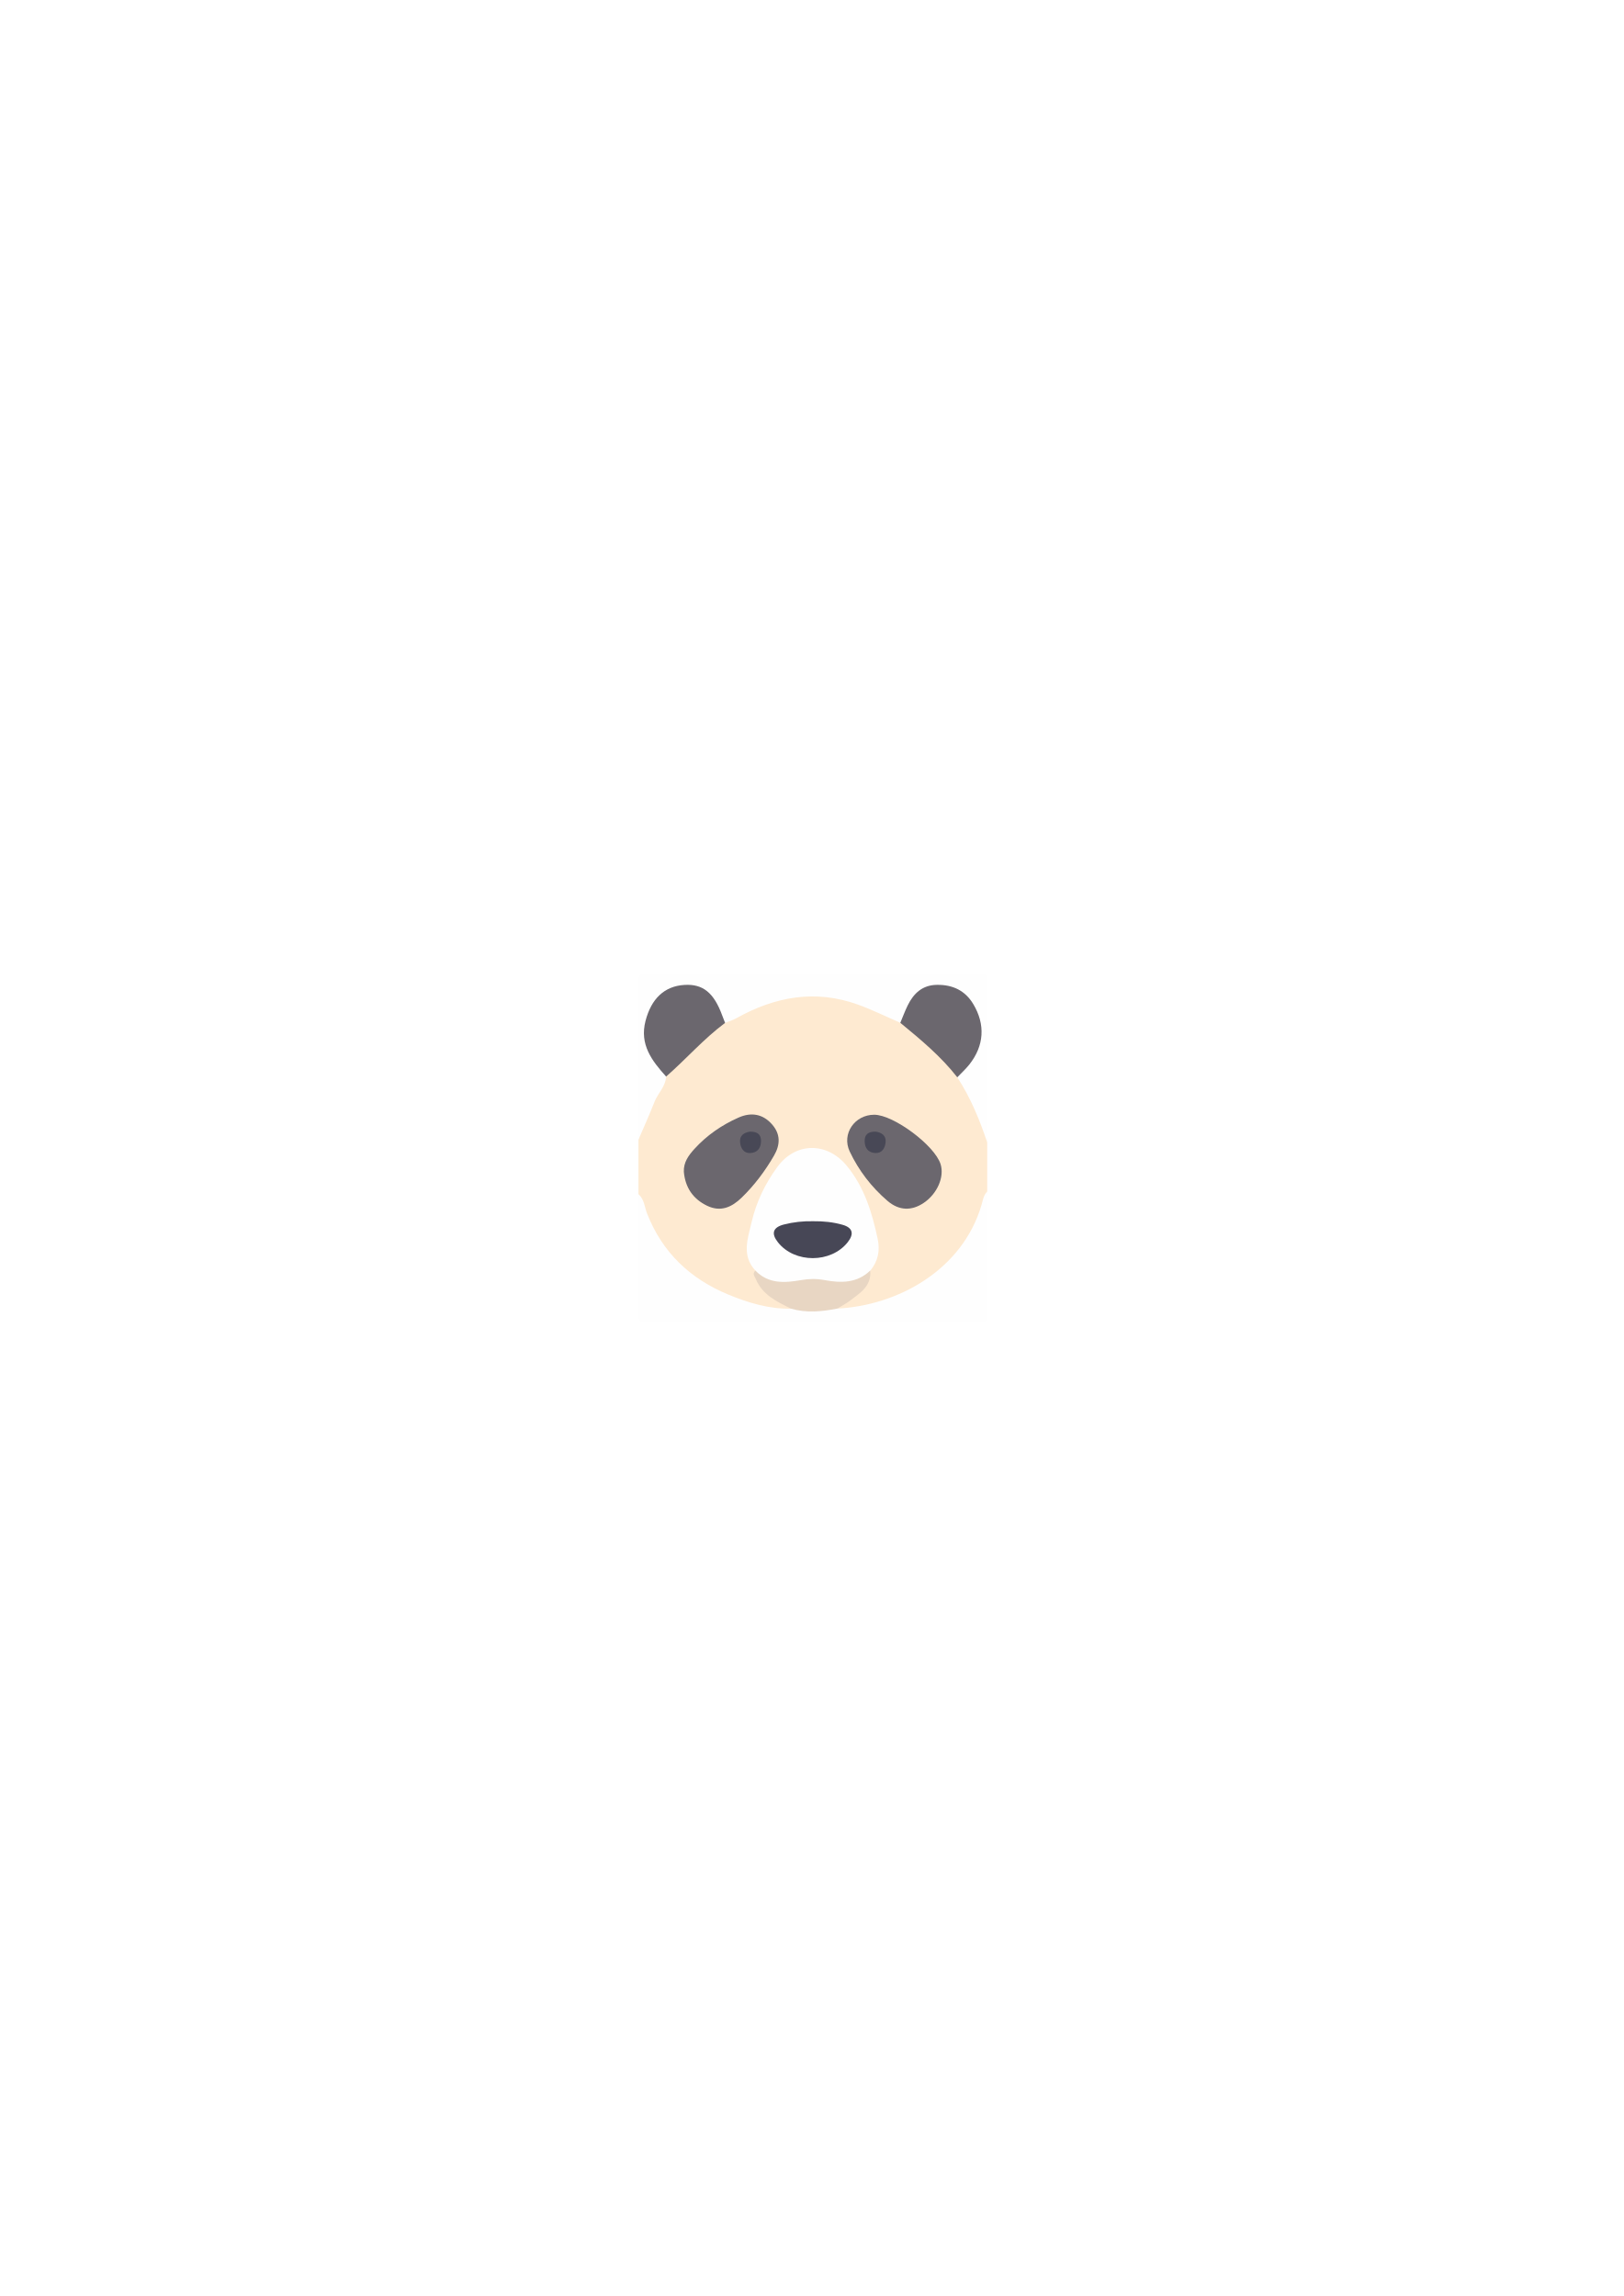
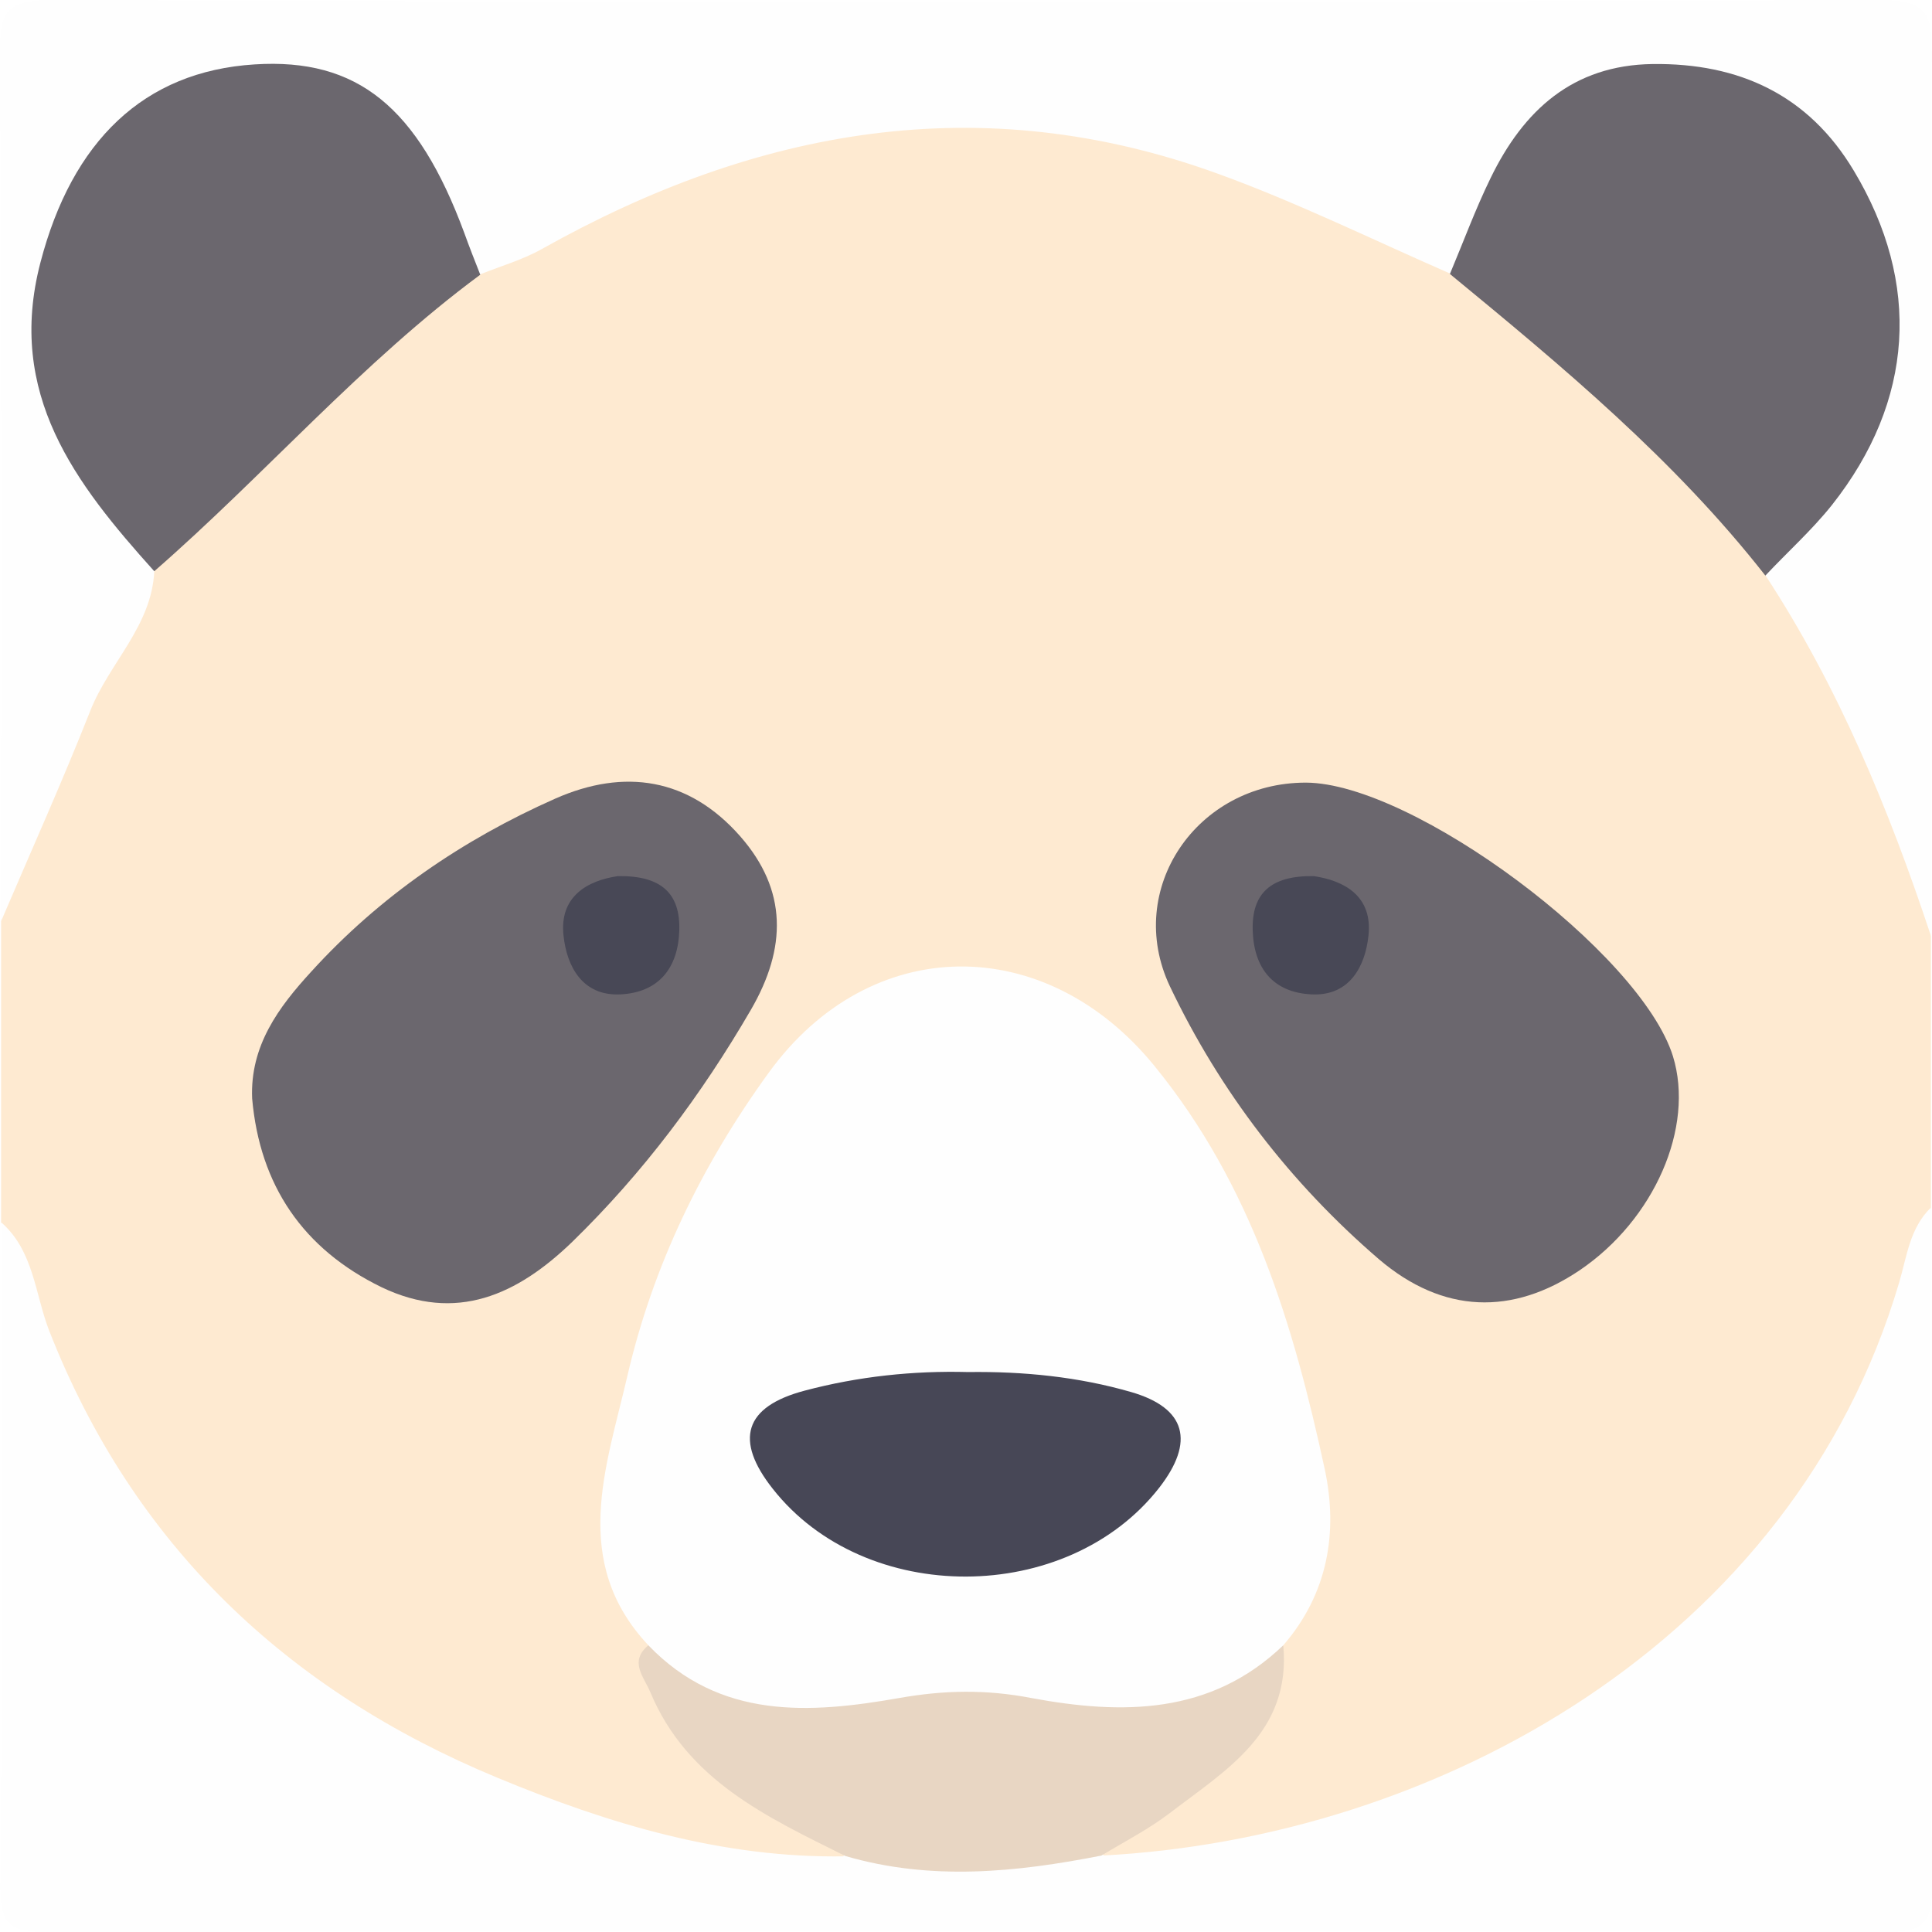
- <svg xmlns="http://www.w3.org/2000/svg" version="1.1" id="图层_1" x="0px" y="0px" viewBox="0 0 595.28 841.89" style="enable-background:new 0 0 595.28 841.89;" xml:space="preserve">
+ <svg xmlns="http://www.w3.org/2000/svg" version="1.1" id="图层_1" x="0px" y="0px" viewBox="0 0 531 531" style="enable-background:new 0 0 531 531;" xml:space="preserve">
  <style type="text/css">
	.st0{fill:#FEEAD1;}
	.st1{fill:#FEFEFE;}
	.st2{fill:#6B676E;}
	.st3{fill:#E8D6C3;}
	.st4{fill:#474756;}
	.st5{fill:#484856;}
</style>
  <g>
    <g>
-       <path class="st0" d="M234.07,437.89c0-6.66,0-13.32,0-19.97c1-8.51,4.99-15.83,9.23-23.04c6.78-7.97,14.07-15.4,22.9-21.16    c9.06-5.96,19.13-9.22,29.82-9.87c10.64-0.65,20.53,2.8,29.92,7.6c1.32,0.68,2.6,1.46,3.85,2.24    c8.52,5.75,15.95,12.66,22.21,20.82c5.31,7.32,9.05,15.29,9.93,24.41c0,5.99,0,11.98,0,17.98c-3.97,28.24-29.7,41.06-49.72,44.12    c-1.65,0.25-3.3,0.33-4.83-0.55c-1.51-2.88,1.26-3.26,2.65-4.19c4.13-2.77,7.7-5.86,8.3-11.2c2.52-4.85,2.24-9.79,0.95-14.97    c-2.03-8.16-4.99-15.78-10.54-22.24c-5.93-6.91-15.34-7.3-21.25-0.41c-7.35,8.58-10.92,18.82-11.93,30    c-0.25,2.79,1.06,5.14,2.05,7.58c0.73,5.58,4.4,8.83,8.93,11.5c1.42,0.84,4.14,0.85,3.23,3.79c-1.14,0.84-2.47,1.05-3.8,0.9    c-20.19-2.27-41.48-13.44-49.74-34.71C235.15,443.7,235.45,440.59,234.07,437.89z" />
-       <path class="st1" d="M306.98,479.83c22.23-1.14,45.86-14.17,52.86-37.99c0.5-1.71,0.7-3.59,2.1-4.94    c0,14.98-0.07,29.96,0.07,44.94c0.02,2.5-0.57,3.07-3.06,3.06c-40.62-0.09-81.25-0.09-121.87,0c-2.5,0.01-3.09-0.56-3.06-3.06    c0.14-14.65,0.07-29.29,0.07-43.94c2.15,1.9,2.21,4.73,3.17,7.15c5.58,14.21,15.75,23.84,29.7,29.62    c7.37,3.05,14.96,5.34,23.07,5.2C295.66,478.62,301.32,478.24,306.98,479.83z" />
-       <path class="st1" d="M244.21,394.75c-0.17,3.65-3,6.08-4.25,9.26c-1.84,4.68-3.92,9.28-5.9,13.91c0-19.1,0.05-38.21-0.06-57.31    c-0.01-2.64,0.1-3.73,3.42-3.72c40.38,0.17,80.75,0.17,121.13,0c3.33-0.01,3.43,1.09,3.42,3.72c-0.1,19.43-0.05,38.87-0.05,58.3    c-2.78-8.36-6.12-16.48-10.97-23.89c0.34-2.85,2.62-4.54,4.1-6.68c4.56-6.62,3.89-16.23-1.64-22c-6.06-6.33-15.45-4.49-19.85,3.79    c-0.93,1.76-0.73,4.42-3.49,4.91c-5.13-2.23-10.17-4.73-15.42-6.64c-15.67-5.69-30.51-2.99-44.72,4.98    c-1.28,0.72-2.73,1.13-4.1,1.69c-2.54-0.42-2.55-2.78-3.36-4.47c-2.24-4.68-5.52-8.03-11.01-7.94c-5.68,0.09-9.78,2.97-12.02,8.19    c-2.67,6.23-2.59,12.23,1.75,17.86C242.57,390.49,244.5,392.1,244.21,394.75z" />
-       <path class="st1" d="M276.96,465.9c-5.21-5.55-2.78-11.85-1.4-17.81c1.69-7.3,4.92-13.99,9.37-20.12    c6.73-9.29,18.34-9.32,25.59-0.41c6.44,7.9,9.19,17.11,11.25,26.69c0.9,4.18,0.21,8.25-2.74,11.66c-1.36,4.5-5.24,5.51-8.98,5.41    c-8.24-0.22-16.45-0.08-24.68,0.06C281.61,471.44,278.28,470,276.96,465.9z" />
-       <path class="st2" d="M250.71,429.66c-0.15-3.49,1.77-6.06,3.9-8.4c4.54-4.99,10.03-8.76,16.17-11.48    c4.57-2.02,8.85-1.38,12.25,2.49c3.15,3.58,3.08,7.43,0.72,11.49c-3.28,5.65-7.14,10.81-11.83,15.37    c-3.63,3.53-7.68,5.37-12.63,3.02C254.08,439.66,251.21,435.44,250.71,429.66z" />
-       <path class="st2" d="M320.52,408.75c7.11,0.02,22.19,11.27,24.32,18.14c1.45,4.69-1.23,10.83-6.17,14.17    c-4.46,3.01-9.07,2.9-13.3-0.73c-5.87-5.04-10.54-11.11-13.85-18.1C308.48,415.81,313.3,408.74,320.52,408.75z" />
-       <path class="st2" d="M244.21,394.75c-5.24-5.81-9.81-11.75-7.54-20.45c2.11-8.06,6.86-12.69,14.21-13.15    c6.79-0.43,10.81,2.81,13.88,11.15c0.34,0.93,0.71,1.85,1.07,2.77C257.97,380.91,251.55,388.34,244.21,394.75z" />
-       <path class="st2" d="M330.07,375.04c0.89-2.13,1.69-4.3,2.7-6.37c2.18-4.45,5.42-7.48,10.72-7.55c5.72-0.07,10.31,2.02,13.33,7.06    c4.48,7.48,4.01,15.27-1.45,22.16c-1.33,1.67-2.93,3.12-4.41,4.68C344.97,387.35,337.54,381.18,330.07,375.04z" />
-       <path class="st3" d="M276.96,465.9c4.74,4.93,10.7,4.54,16.62,3.5c2.99-0.52,5.79-0.57,8.77-0.01c5.97,1.12,11.86,1.14,16.68-3.5    c0.54,5.78-3.81,8.28-7.55,11.14c-1.4,1.07-3,1.87-4.51,2.79c-5.65,1.12-11.31,1.69-16.97,0.03c-5.19-2.57-10.49-5.02-12.91-10.87    C276.68,467.99,275.66,466.99,276.96,465.9z" />
-       <path class="st4" d="M298.16,447.8c3.66-0.05,7.3,0.31,10.8,1.32c3.67,1.06,4.22,3.31,1.86,6.33c-6.11,7.8-19.47,7.85-25.61,0.08    c-2.55-3.22-1.9-5.46,2.13-6.52C290.87,448.1,294.5,447.71,298.16,447.8z" />
-       <path class="st5" d="M274.93,414.95c2.87-0.06,4.15,1.13,4.07,3.6c-0.08,2.5-1.37,4.12-3.91,4.24c-2.53,0.12-3.54-1.88-3.76-3.86    C271.02,416.26,272.96,415.24,274.93,414.95z" />
-       <path class="st5" d="M321.06,414.95c1.98,0.29,3.92,1.31,3.61,3.98c-0.22,1.98-1.24,3.98-3.76,3.86    c-2.55-0.12-3.83-1.74-3.91-4.24C316.92,416.09,318.19,414.89,321.06,414.95z" />
+       <path class="st0" d="M0.3,336c0-27.6,0-55.3,0-82.8c4.1-35.3,20.7-65.7,38.3-95.6c28.1-33.1,58.4-63.9,95-87.8    c37.6-24.7,79.4-38.2,123.7-40.9c44.1-2.7,85.2,11.6,124.1,31.5c5.5,2.8,10.8,6.1,16,9.3c35.3,23.9,66.2,52.5,92.1,86.4    c22,30.4,37.5,63.4,41.2,101.3c0,24.8,0,49.7,0,74.6c-16.5,117.1-123.2,170.3-206.2,183c-6.8,1-13.7,1.4-20-2.3    c-6.3-11.9,5.2-13.5,11-17.4c17.1-11.5,31.9-24.3,34.4-46.5c10.5-20.1,9.3-40.6,3.9-62.1c-8.4-33.8-20.7-65.5-43.7-92.3    c-24.6-28.7-63.6-30.3-88.1-1.7c-30.5,35.6-45.3,78.1-49.5,124.4c-1,11.6,4.4,21.3,8.5,31.4c3,23.1,18.3,36.6,37,47.7    c5.9,3.5,17.2,3.5,13.4,15.7c-4.7,3.5-10.2,4.4-15.8,3.7c-83.8-9.4-172.1-55.8-206.3-144C4.8,360.1,6,347.2,0.3,336z" />
+       <path class="st1" d="M302.7,510c92.2-4.7,190.2-58.8,219.3-157.6c2.1-7.1,2.9-14.9,8.7-20.5c0,62.1-0.3,124.3,0.3,186.4    c0.1,10.4-2.4,12.7-12.7,12.7c-168.5-0.4-337-0.4-505.5,0C2.4,531,0,528.7,0.1,518.3C0.7,457.5,0.4,396.8,0.4,336    c8.9,7.9,9.2,19.6,13.1,29.7c23.1,58.9,65.3,98.9,123.2,122.9c30.6,12.7,62.1,22.2,95.7,21.6C255.8,504.9,279.3,503.4,302.7,510z" />
+       <path class="st1" d="M42.4,157c-0.7,15.1-12.4,25.2-17.6,38.4C17.1,214.9,8.5,234,0.3,253.2C0.3,173.9,0.5,94.7,0,15.4    C0,4.5,0.4,0,14.2,0c167.5,0.7,335,0.7,502.5,0c13.8,0,14.2,4.5,14.2,15.4c-0.4,80.6-0.2,161.2-0.2,241.8    c-11.5-34.7-25.4-68.4-45.5-99.1c1.4-11.8,10.9-18.8,17-27.7c18.9-27.5,16.1-67.3-6.8-91.3c-25.1-26.3-64.1-18.6-82.3,15.7    c-3.9,7.3-3,18.3-14.5,20.4c-21.3-9.3-42.2-19.6-64-27.5C269.5,24.1,208,35.3,149,68.4c-5.3,3-11.3,4.7-17,7    c-10.5-1.7-10.6-11.5-13.9-18.5c-9.3-19.4-22.9-33.3-45.7-32.9c-23.6,0.4-40.6,12.3-49.9,34c-11.1,25.8-10.7,50.7,7.3,74.1    C35.6,139.4,43.6,146.1,42.4,157z" />
+       <path class="st1" d="M178.2,452.2c-21.6-23-11.5-49.2-5.8-73.9c7-30.3,20.4-58,38.9-83.5c27.9-38.5,76.1-38.7,106.1-1.7    c26.7,32.8,38.1,71,46.7,110.7c3.7,17.3,0.9,34.2-11.4,48.4c-5.6,18.7-21.7,22.9-37.2,22.4c-34.2-0.9-68.2-0.3-102.4,0.2    C197.5,475.2,183.7,469.2,178.2,452.2z" />
+       <path class="st2" d="M69.3,301.9c-0.6-14.5,7.3-25.1,16.2-34.8c18.8-20.7,41.6-36.3,67.1-47.6c19-8.4,36.7-5.7,50.8,10.3    c13.1,14.9,12.8,30.8,3,47.7c-13.6,23.4-29.6,44.8-49.1,63.8c-15.1,14.6-31.9,22.3-52.4,12.5C83.3,343.3,71.4,325.8,69.3,301.9z" />
+       <path class="st2" d="M358.9,215.1c29.5,0.1,92,46.7,100.9,75.2c6,19.5-5.1,44.9-25.6,58.8c-18.5,12.5-37.6,12-55.2-3    c-24.3-20.9-43.7-46.1-57.5-75.1C309,244.4,328.9,215.1,358.9,215.1z" />
+       <path class="st2" d="M42.4,157c-21.7-24.1-40.7-48.7-31.3-84.8C19.8,38.8,39.5,19.6,70,17.7c28.2-1.8,44.8,11.7,57.6,46.3    c1.4,3.9,2.9,7.7,4.4,11.5C99.4,99.6,72.8,130.5,42.4,157z" />
+       <path class="st2" d="M398.5,75.3c3.7-8.8,7-17.8,11.2-26.4c9-18.5,22.5-31,44.5-31.3c23.7-0.3,42.8,8.4,55.3,29.3    c18.6,31,16.6,63.3-6,91.9c-5.5,6.9-12.2,12.9-18.3,19.4C460.3,126.4,429.5,100.8,398.5,75.3z" />
+       <path class="st3" d="M178.2,452.2c19.7,20.5,44.4,18.8,68.9,14.5c12.4-2.2,24-2.4,36.4,0c24.8,4.6,49.2,4.7,69.2-14.5    c2.2,24-15.8,34.3-31.3,46.2c-5.8,4.4-12.4,7.8-18.7,11.6c-23.4,4.6-46.9,7-70.4,0.1c-21.5-10.7-43.5-20.8-53.6-45.1    C177,460.9,172.8,456.7,178.2,452.2z" />
+       <path class="st4" d="M266.1,377.1c15.2-0.2,30.3,1.3,44.8,5.5c15.2,4.4,17.5,13.7,7.7,26.3c-25.3,32.4-80.8,32.6-106.2,0.3    c-10.6-13.4-7.9-22.6,8.8-27C235.9,378.3,251,376.7,266.1,377.1z" />
+       <path class="st5" d="M169.8,240.8c11.9-0.2,17.2,4.7,16.9,14.9c-0.3,10.4-5.7,17.1-16.2,17.6c-10.5,0.5-14.7-7.8-15.6-16    C153.6,246.3,161.6,242,169.8,240.8z" />
+       <path class="st5" d="M361.1,240.8c8.2,1.2,16.3,5.4,15,16.5c-0.9,8.2-5.1,16.5-15.6,16c-10.6-0.5-15.9-7.2-16.2-17.6    C344,245.6,349.2,240.6,361.1,240.8z" />
    </g>
  </g>
</svg>
